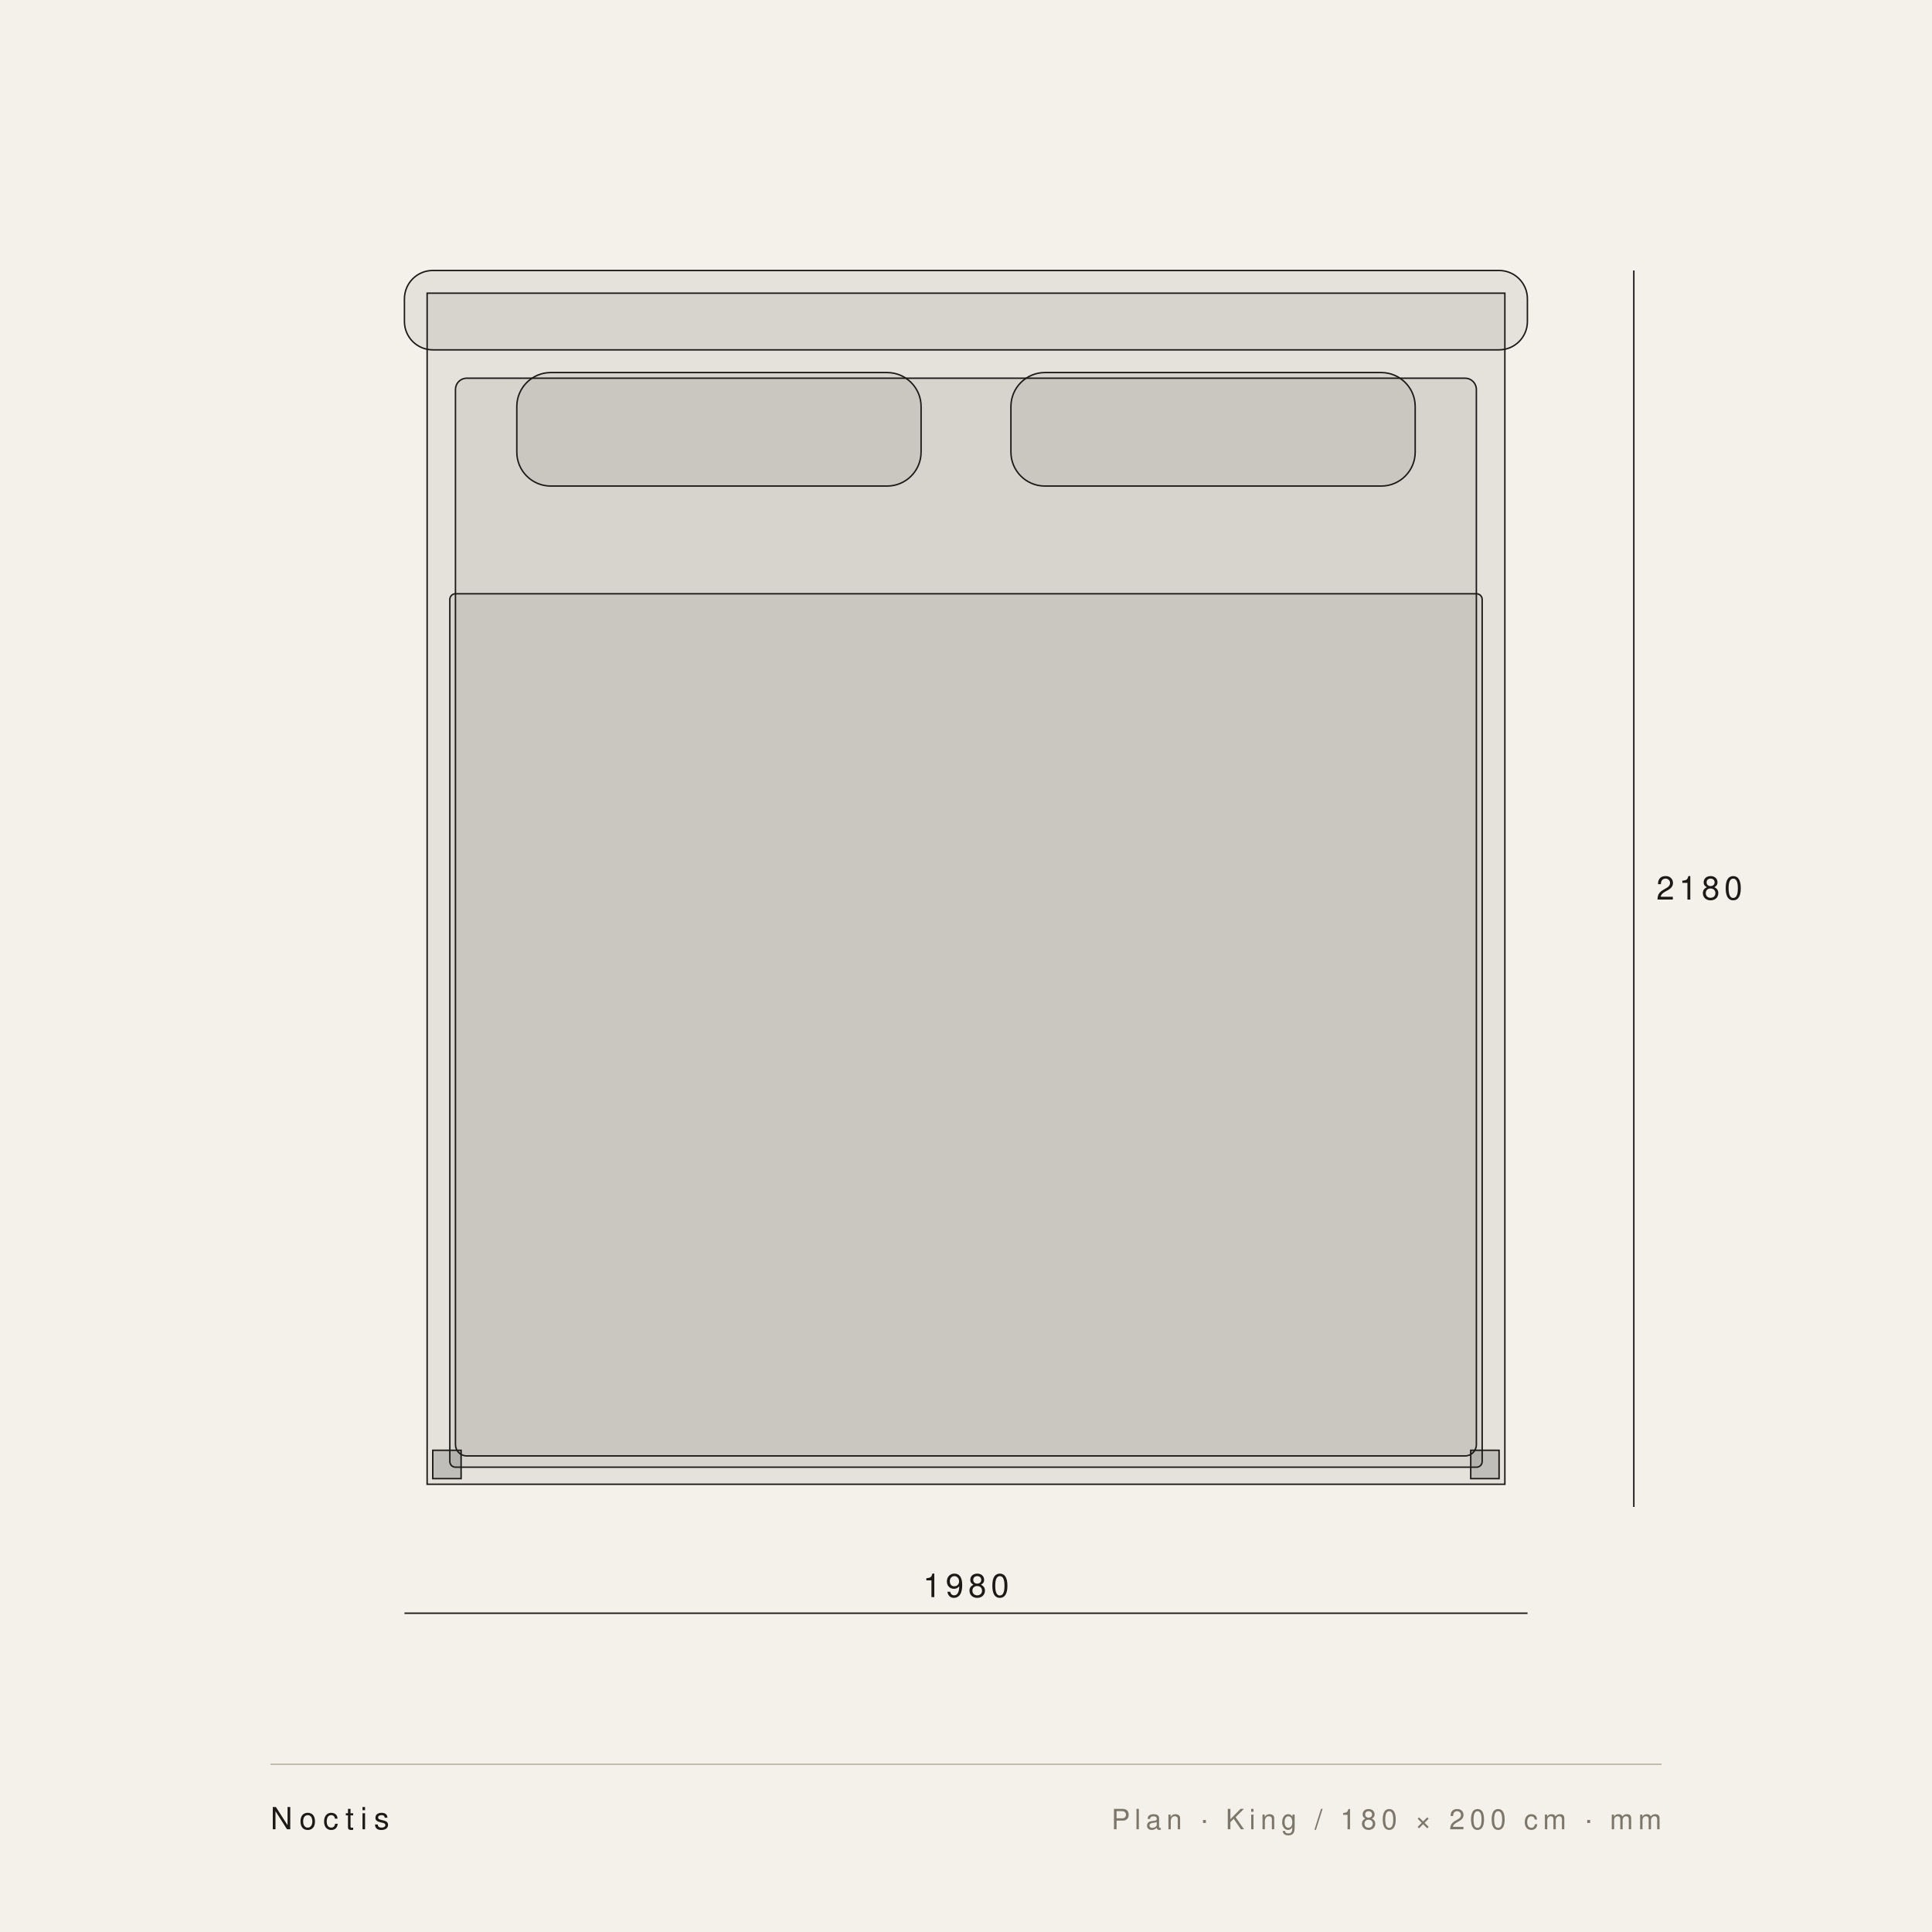
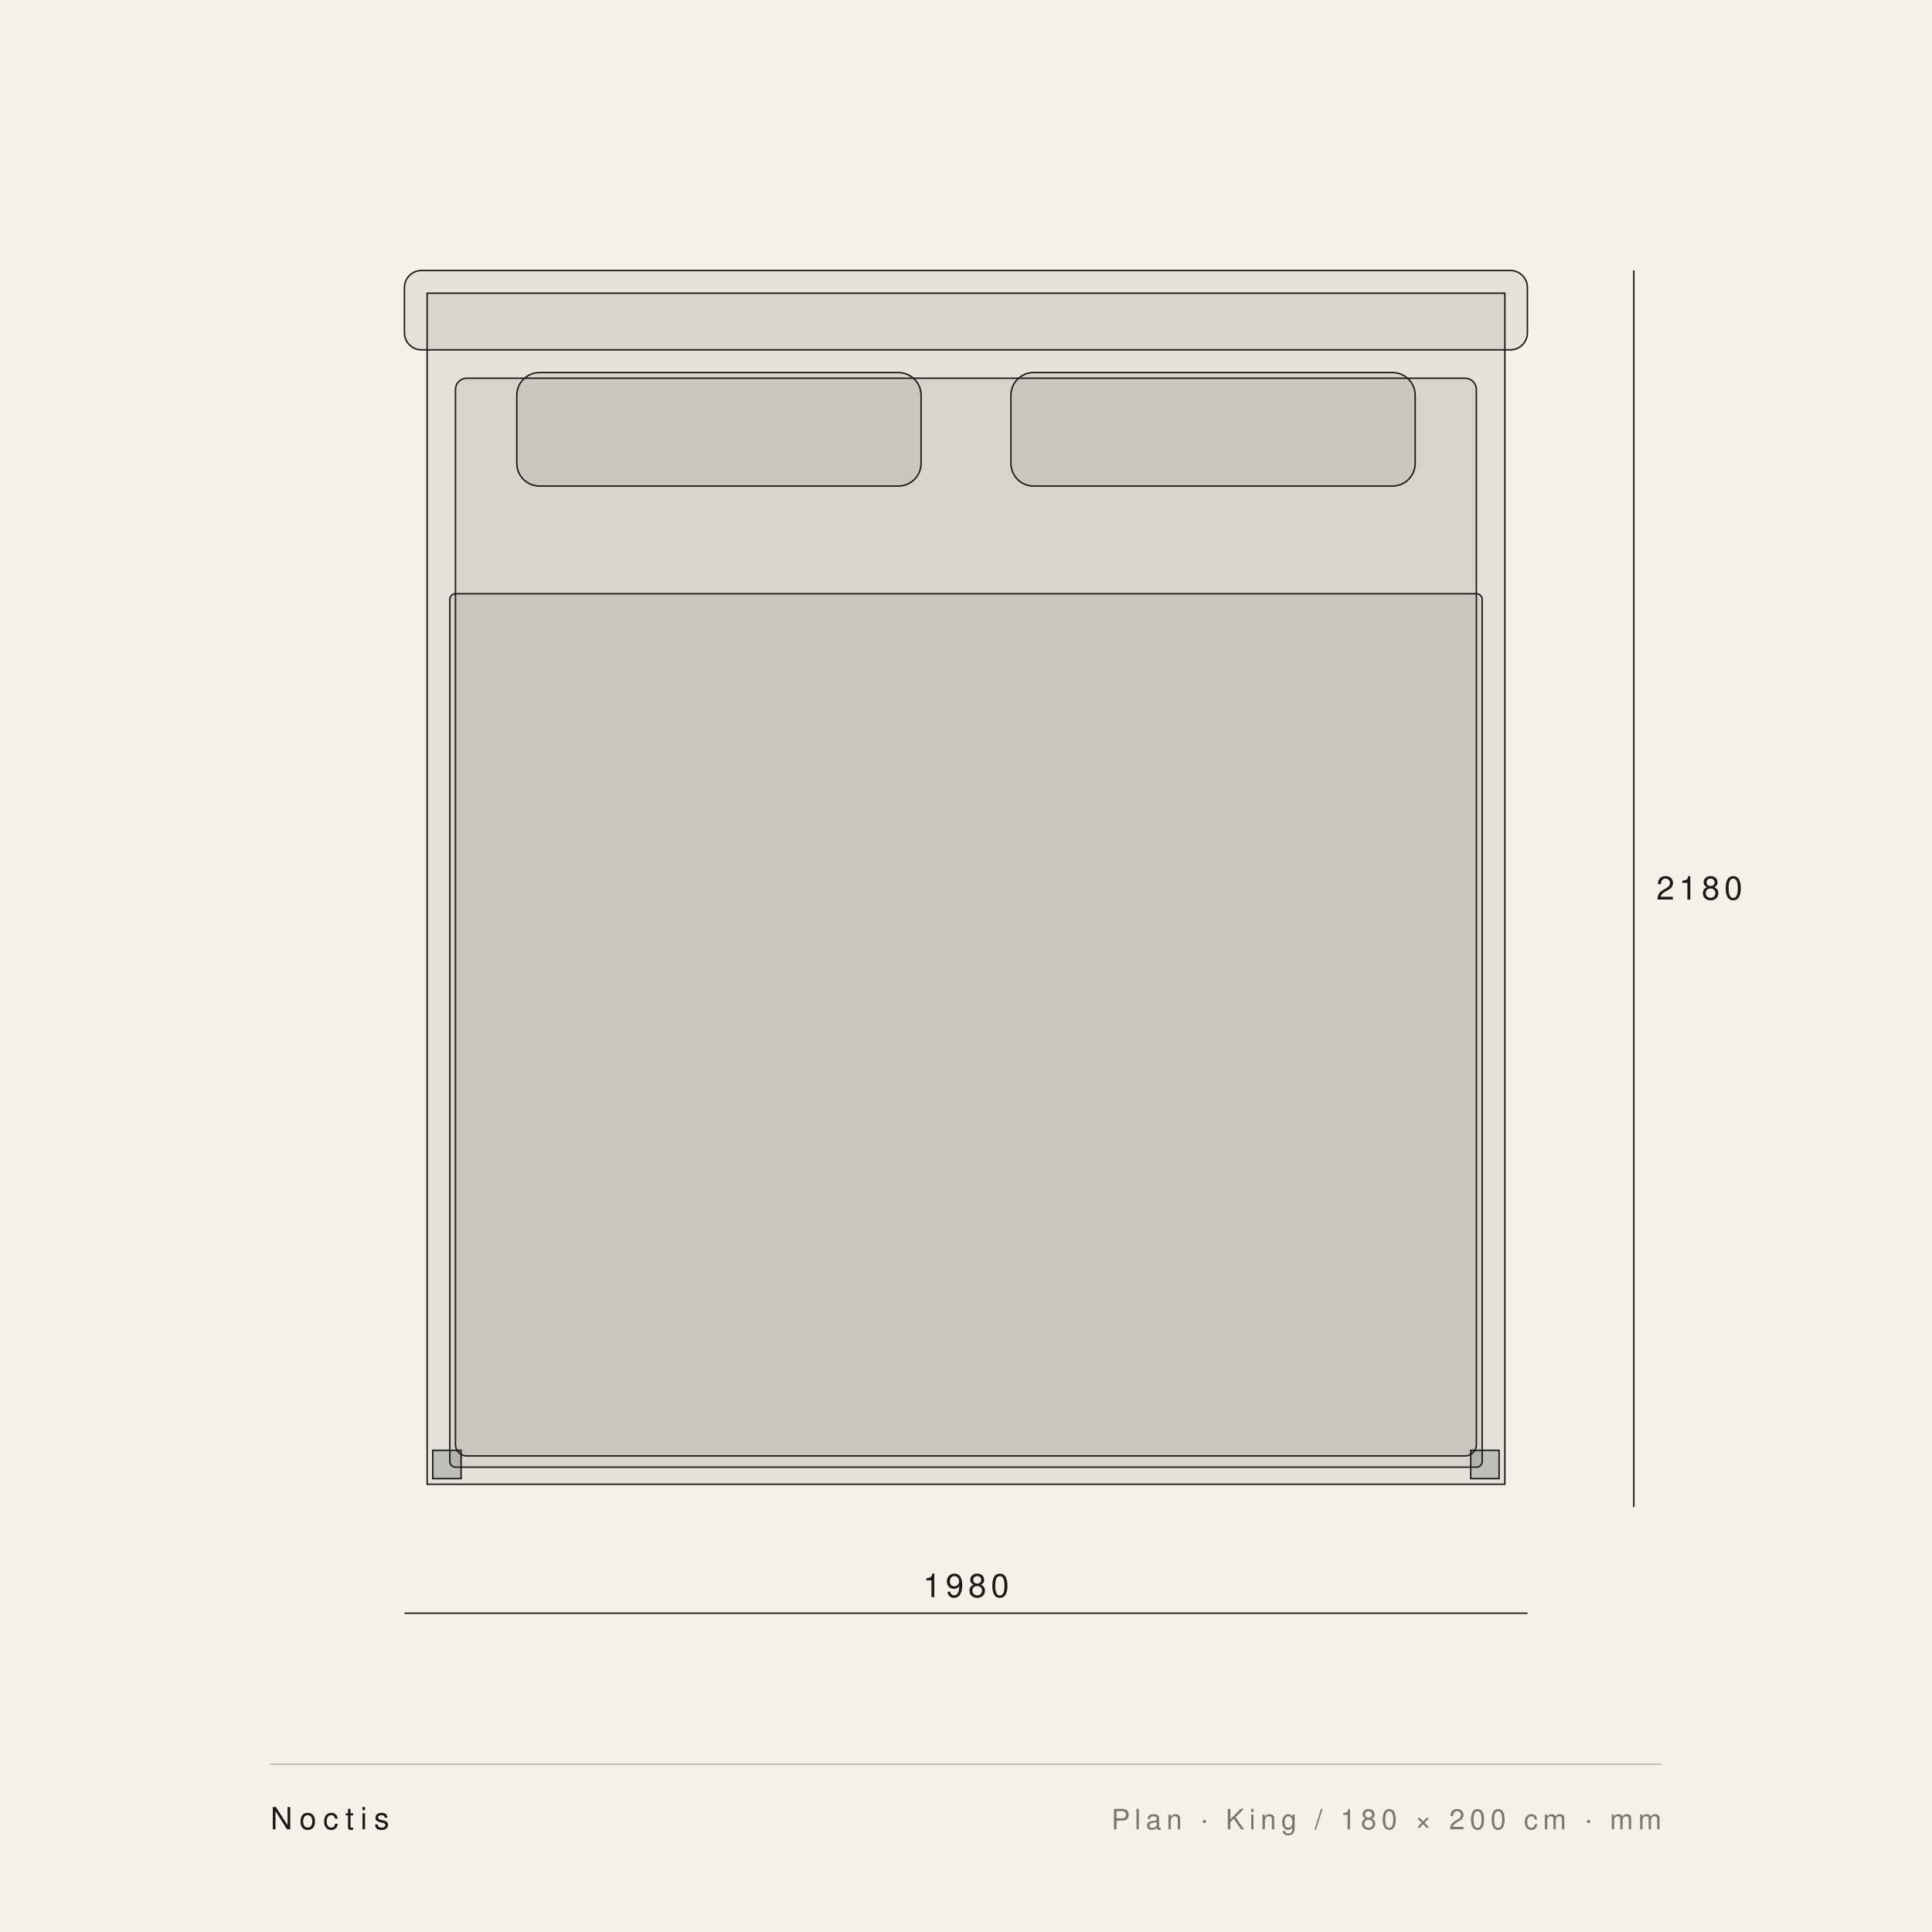
<svg xmlns="http://www.w3.org/2000/svg" width="1200" height="1200" viewBox="0 0 1200 1200" role="img" aria-label="Plan drawing of the Noctis">
  <style>.dim{font-family:Jost,'Helvetica Neue',Helvetica,Arial,sans-serif;font-size:20.2px;letter-spacing:0.14em;fill:#1b1a17}
  .lbl{font-family:Jost,'Helvetica Neue',Helvetica,Arial,sans-serif;font-size:19.0px;letter-spacing:0.22em;text-transform:uppercase;fill:#1b1a17}
  .lblq{font-family:Jost,'Helvetica Neue',Helvetica,Arial,sans-serif;font-size:17.4px;letter-spacing:0.18em;text-transform:uppercase;fill:#7c766b}</style>
  <rect width="1200" height="1200" fill="#f4f1ea" />
-   <rect x="251.2" y="168.0" width="697.5" height="49.3" rx="17.6" fill="#1b1a17" fill-opacity="0.070" stroke="#1b1a17" stroke-width="0.9" />
+   <rect x="251.2" y="168.0" width="697.5" height="49.3" rx="10.6" fill="#1b1a17" fill-opacity="0.070" stroke="#1b1a17" stroke-width="0.9" />
  <rect x="268.8" y="900.8" width="17.6" height="17.6" fill="#1b1a17" fill-opacity="0.182" stroke="#1b1a17" stroke-width="0.9" />
  <rect x="913.5" y="900.8" width="17.6" height="17.6" fill="#1b1a17" fill-opacity="0.182" stroke="#1b1a17" stroke-width="0.9" />
  <rect x="265.3" y="182.1" width="669.4" height="739.8" fill="#1b1a17" fill-opacity="0.070" stroke="#1b1a17" stroke-width="0.9" />
  <rect x="282.9" y="234.9" width="634.1" height="669.4" rx="7.0" fill="#1b1a17" fill-opacity="0.070" stroke="#1b1a17" stroke-width="0.9" />
  <rect x="279.4" y="368.8" width="641.2" height="542.5" rx="3.5" fill="#1b1a17" fill-opacity="0.070" stroke="#1b1a17" stroke-width="0.9" />
-   <rect x="321.0" y="231.4" width="251.1" height="70.5" rx="21.1" fill="#1b1a17" fill-opacity="0.070" stroke="#1b1a17" stroke-width="0.9" />
-   <rect x="627.9" y="231.4" width="251.1" height="70.5" rx="21.1" fill="#1b1a17" fill-opacity="0.070" stroke="#1b1a17" stroke-width="0.9" />
+   <rect x="321.0" y="231.4" width="251.1" height="70.5" rx="14.1" fill="#1b1a17" fill-opacity="0.070" stroke="#1b1a17" stroke-width="0.9" />
+   <rect x="627.9" y="231.4" width="251.1" height="70.5" rx="14.1" fill="#1b1a17" fill-opacity="0.070" stroke="#1b1a17" stroke-width="0.9" />
  <line x1="251.229" y1="1002.0" x2="948.771" y2="1002.0" stroke="#1b1a17" stroke-width="0.9" />
  <text x="600.0" y="992.0" class="dim" text-anchor="middle">1980</text>
  <line x1="1014.8" y1="936" x2="1014.8" y2="168" stroke="#1b1a17" stroke-width="0.9" />
  <text x="1028.8" y="552.0" class="dim" dominant-baseline="middle">2180</text>
  <g>
    <line x1="168.0" y1="1095.8" x2="1032.0" y2="1095.8" stroke="#b9b1a1" stroke-width="0.8" />
    <text x="168.0" y="1136.2" class="lbl">Noctis</text>
    <text x="1032.0" y="1136.2" class="lblq" text-anchor="end">Plan · King / 180 × 200 cm · mm</text>
  </g>
</svg>
